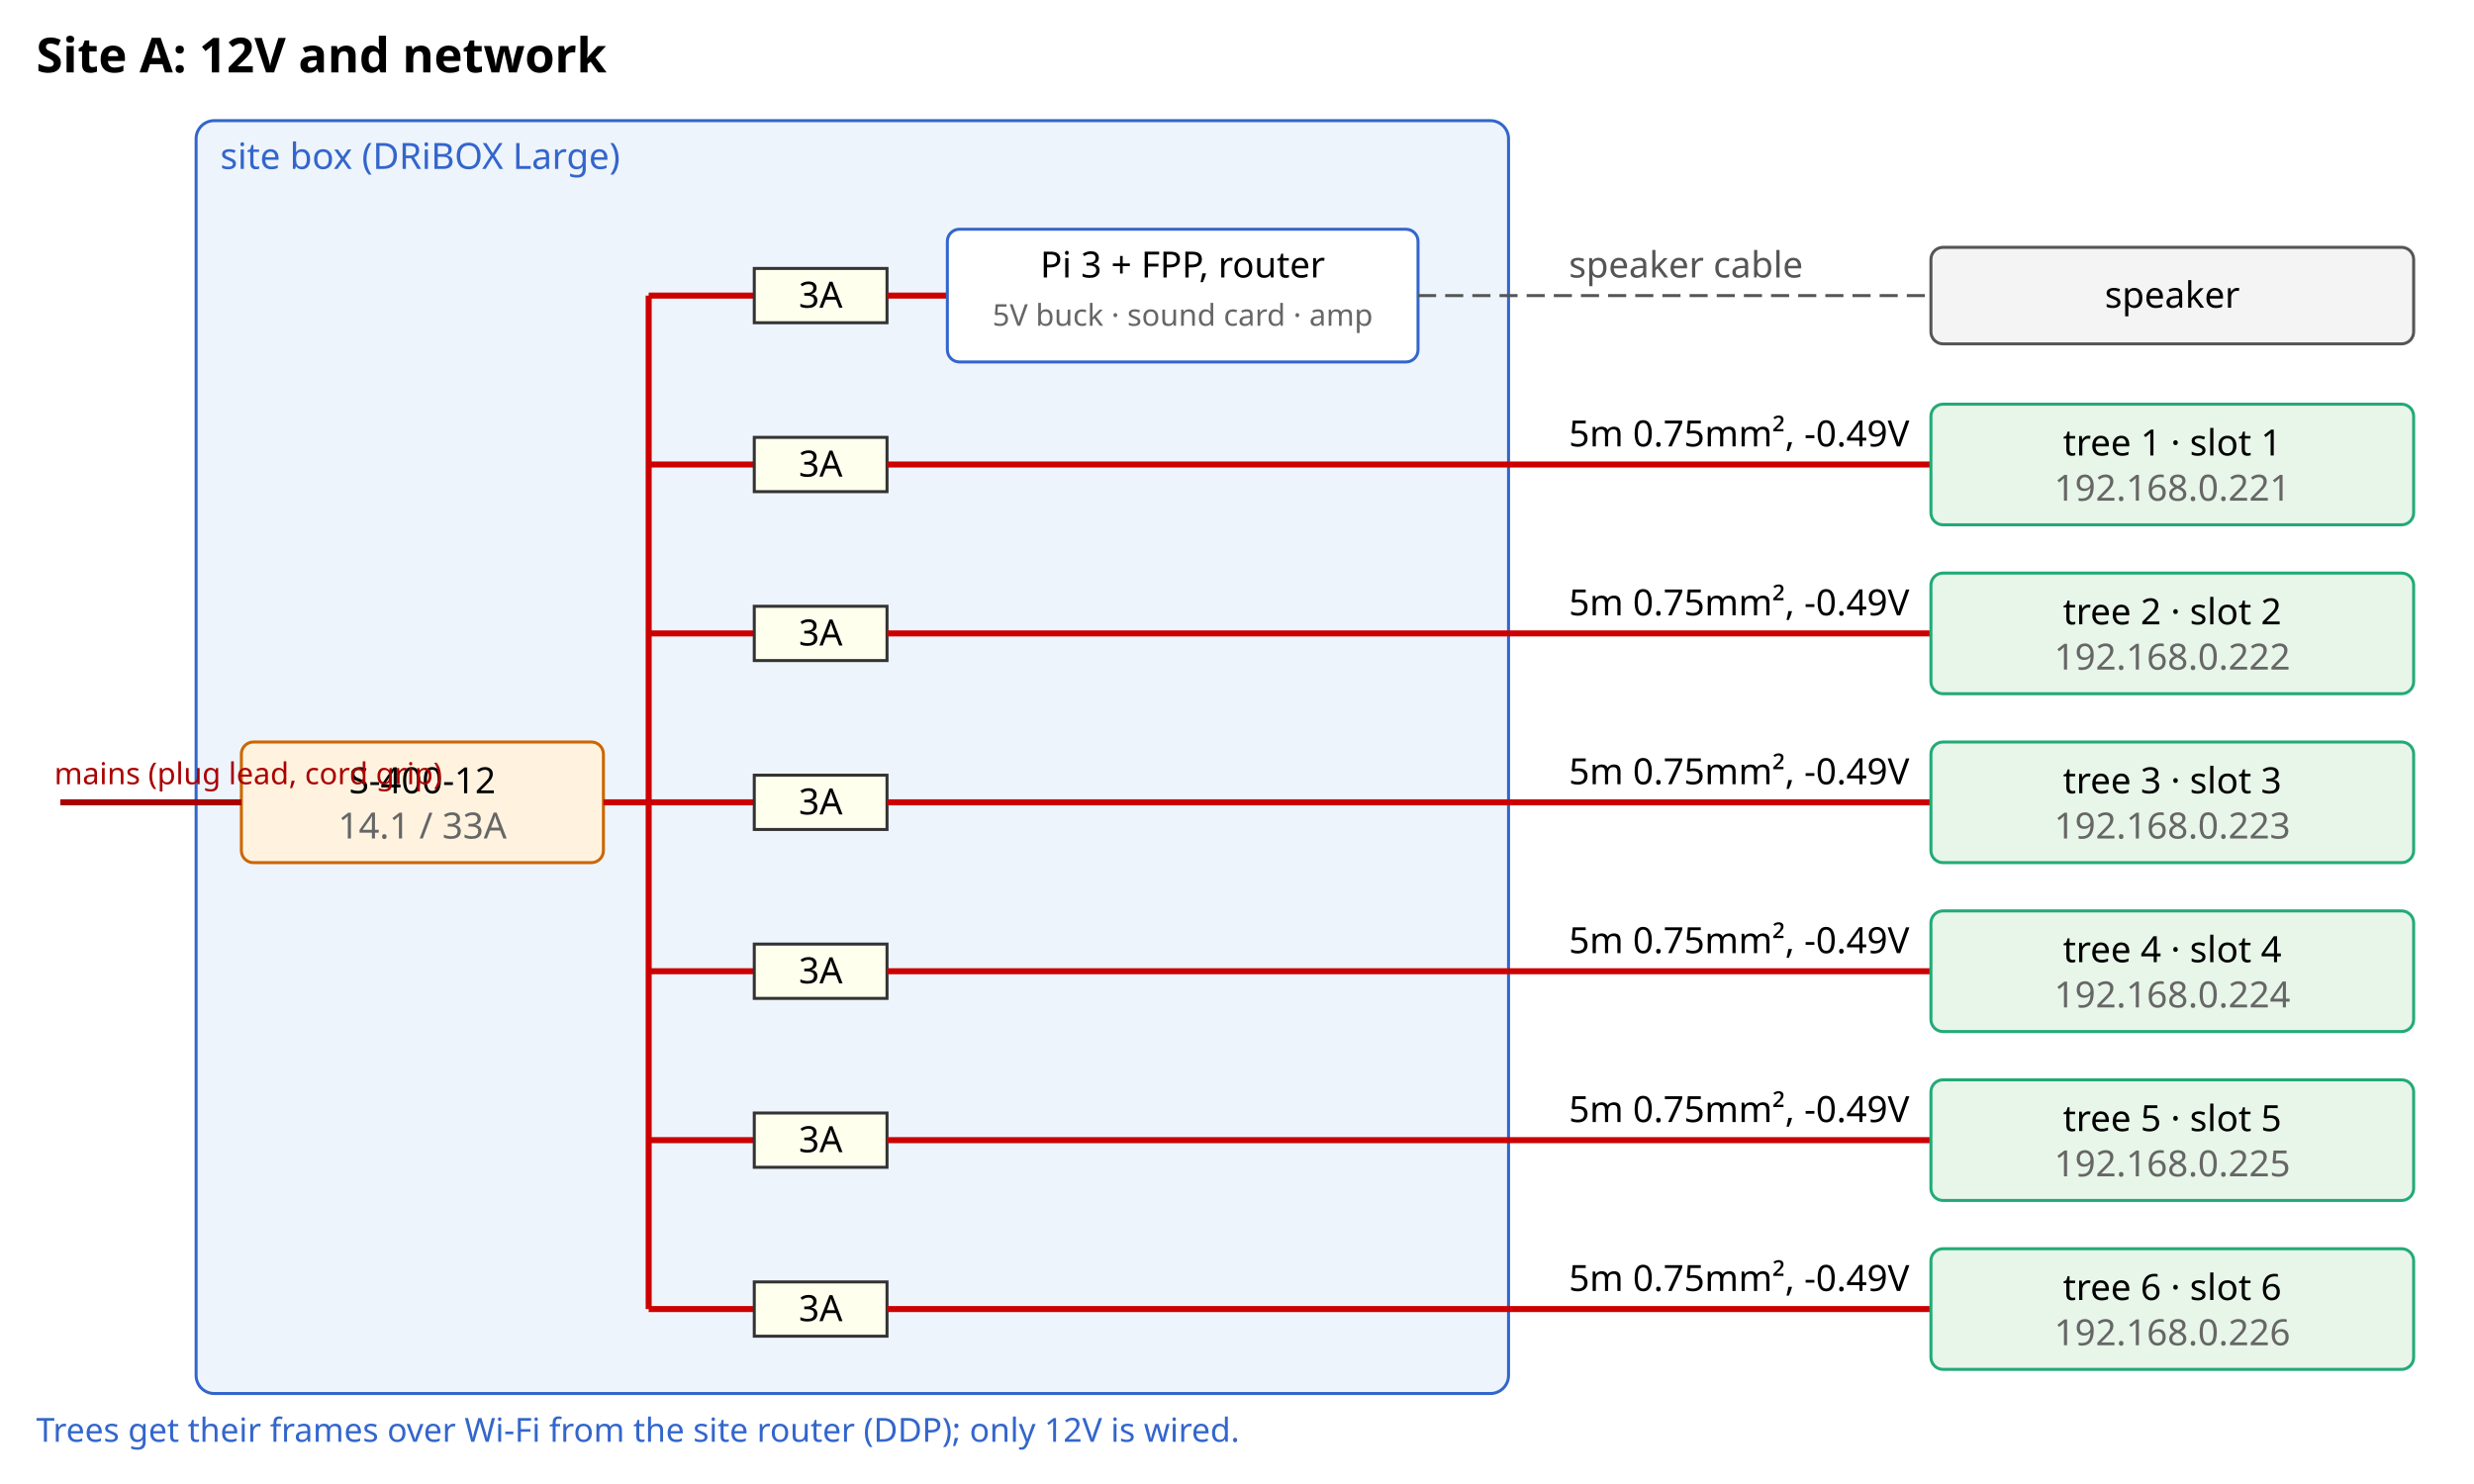
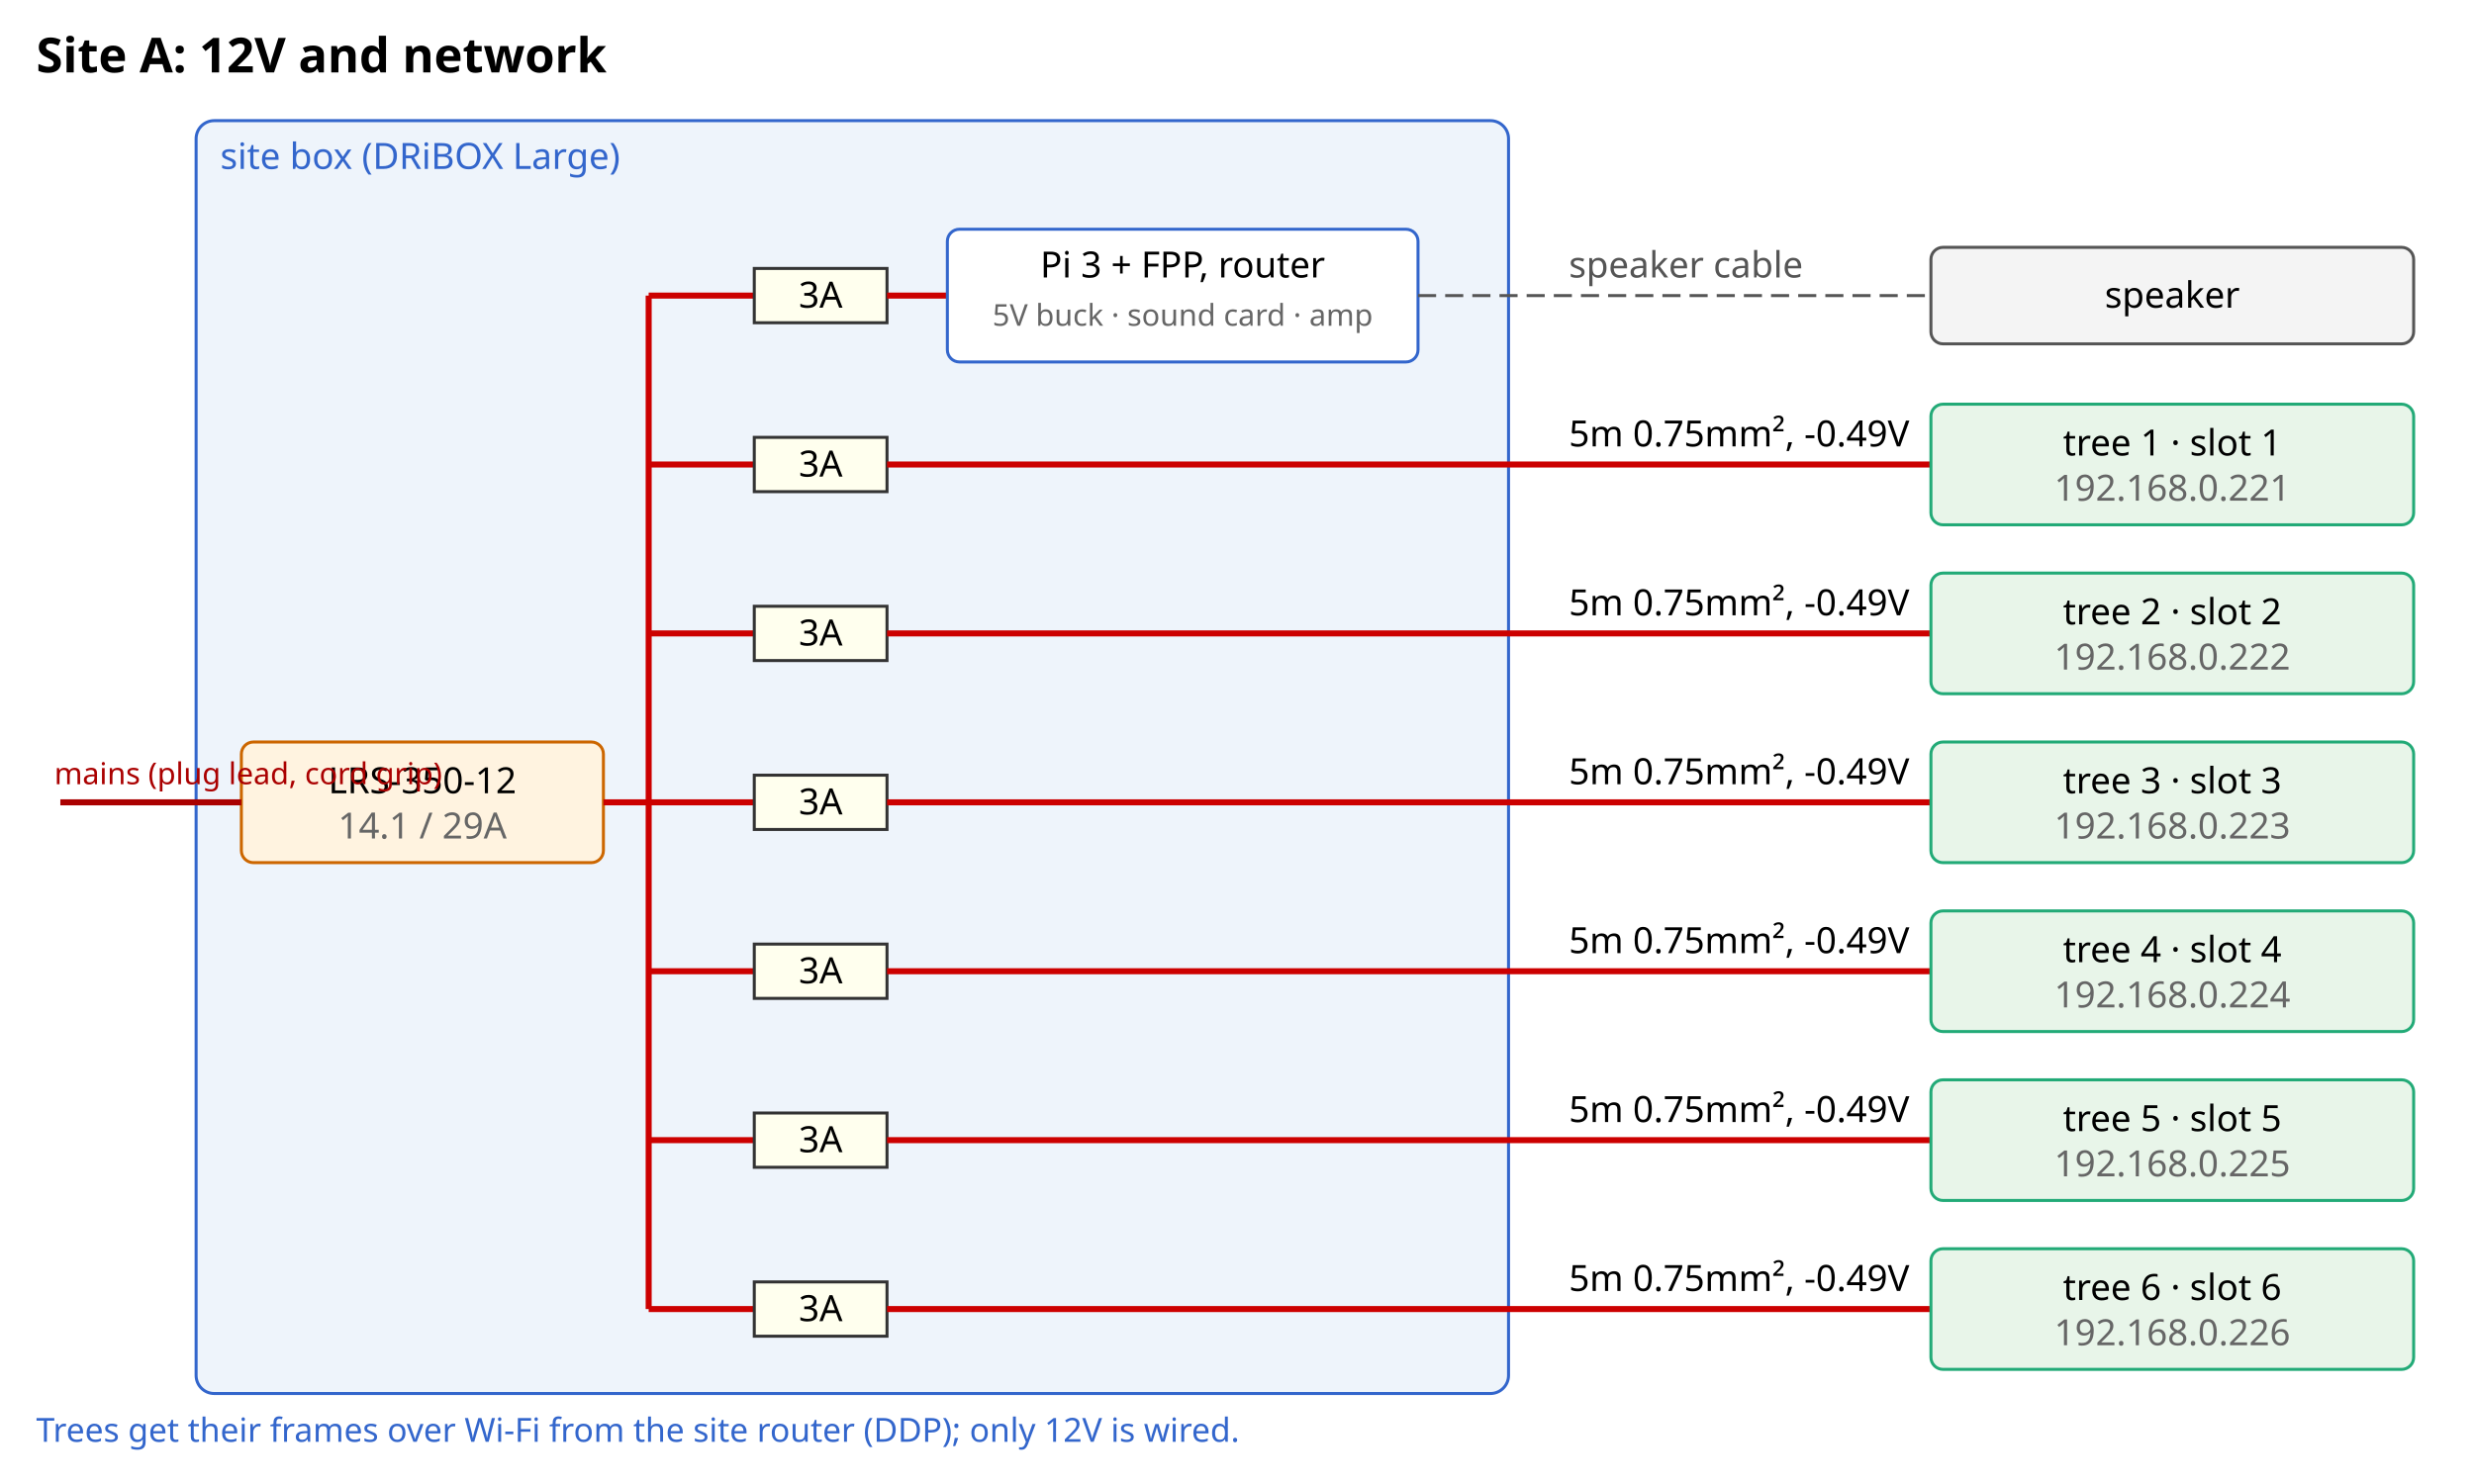
<svg xmlns="http://www.w3.org/2000/svg" width="820" height="492" viewBox="0 0 820 492" font-family="sans-serif" font-size="12">
  <rect width="820" height="492" fill="white" />
  <text x="12" y="24" font-size="16" font-weight="bold">Site A: 12V and network</text>
  <rect x="65" y="40" width="435" height="422" fill="#eef4fb" stroke="#36c" rx="6" />
  <text x="73" y="56" fill="#36c">site box (DRiBOX Large)</text>
  <rect x="80" y="246.0" width="120" height="40" fill="#fff3e0" stroke="#c60" rx="4" />
-   <text x="140" y="263.0" text-anchor="middle">S-400-12</text>
-   <text x="140" y="278.0" text-anchor="middle" fill="#666">14.1 / 33A</text>
+   <text x="140" y="263.0" text-anchor="middle">LRS-350-12</text>
+   <text x="140" y="278.0" text-anchor="middle" fill="#666">14.1 / 29A</text>
  <line x1="20" y1="266.0" x2="80" y2="266.0" stroke="#a00" stroke-width="2" />
  <text x="18" y="260.0" fill="#a00" font-size="10">mains (plug lead, cord grip)</text>
  <line x1="200" y1="266.0" x2="215" y2="266.0" stroke="#c00" stroke-width="2" />
  <line x1="215" y1="98.0" x2="215" y2="434.0" stroke="#c00" stroke-width="2" />
  <line x1="215" y1="98.0" x2="250" y2="98.0" stroke="#c00" stroke-width="2" />
  <line x1="215" y1="154.0" x2="250" y2="154.0" stroke="#c00" stroke-width="2" />
  <line x1="215" y1="210.0" x2="250" y2="210.0" stroke="#c00" stroke-width="2" />
  <line x1="215" y1="266.0" x2="250" y2="266.0" stroke="#c00" stroke-width="2" />
  <line x1="215" y1="322.0" x2="250" y2="322.0" stroke="#c00" stroke-width="2" />
  <line x1="215" y1="378.0" x2="250" y2="378.0" stroke="#c00" stroke-width="2" />
  <line x1="215" y1="434.0" x2="250" y2="434.0" stroke="#c00" stroke-width="2" />
  <rect x="250" y="145.0" width="44" height="18" fill="#ffe" stroke="#333" />
  <text x="272" y="158.0" text-anchor="middle">3A</text>
  <line x1="294" y1="154.0" x2="640" y2="154.0" stroke="#c00" stroke-width="2" />
  <text x="520" y="148.0">5m 0.75mm², -0.49V</text>
  <rect x="640" y="134.0" width="160" height="40" fill="#e8f5e9" stroke="#2a7" rx="4" />
  <text x="720" y="151.0" text-anchor="middle">tree 1 · slot 1</text>
  <text x="720" y="166.0" text-anchor="middle" fill="#666">192.168.0.221</text>
  <rect x="250" y="201.0" width="44" height="18" fill="#ffe" stroke="#333" />
  <text x="272" y="214.0" text-anchor="middle">3A</text>
  <line x1="294" y1="210.0" x2="640" y2="210.0" stroke="#c00" stroke-width="2" />
  <text x="520" y="204.0">5m 0.75mm², -0.49V</text>
  <rect x="640" y="190.0" width="160" height="40" fill="#e8f5e9" stroke="#2a7" rx="4" />
  <text x="720" y="207.0" text-anchor="middle">tree 2 · slot 2</text>
  <text x="720" y="222.0" text-anchor="middle" fill="#666">192.168.0.222</text>
  <rect x="250" y="257.0" width="44" height="18" fill="#ffe" stroke="#333" />
  <text x="272" y="270.0" text-anchor="middle">3A</text>
  <line x1="294" y1="266.0" x2="640" y2="266.0" stroke="#c00" stroke-width="2" />
  <text x="520" y="260.0">5m 0.75mm², -0.49V</text>
  <rect x="640" y="246.0" width="160" height="40" fill="#e8f5e9" stroke="#2a7" rx="4" />
  <text x="720" y="263.0" text-anchor="middle">tree 3 · slot 3</text>
  <text x="720" y="278.0" text-anchor="middle" fill="#666">192.168.0.223</text>
  <rect x="250" y="313.0" width="44" height="18" fill="#ffe" stroke="#333" />
  <text x="272" y="326.0" text-anchor="middle">3A</text>
  <line x1="294" y1="322.0" x2="640" y2="322.0" stroke="#c00" stroke-width="2" />
  <text x="520" y="316.0">5m 0.75mm², -0.49V</text>
  <rect x="640" y="302.0" width="160" height="40" fill="#e8f5e9" stroke="#2a7" rx="4" />
  <text x="720" y="319.0" text-anchor="middle">tree 4 · slot 4</text>
  <text x="720" y="334.0" text-anchor="middle" fill="#666">192.168.0.224</text>
  <rect x="250" y="369.0" width="44" height="18" fill="#ffe" stroke="#333" />
  <text x="272" y="382.0" text-anchor="middle">3A</text>
  <line x1="294" y1="378.0" x2="640" y2="378.0" stroke="#c00" stroke-width="2" />
  <text x="520" y="372.0">5m 0.75mm², -0.49V</text>
  <rect x="640" y="358.0" width="160" height="40" fill="#e8f5e9" stroke="#2a7" rx="4" />
  <text x="720" y="375.0" text-anchor="middle">tree 5 · slot 5</text>
  <text x="720" y="390.0" text-anchor="middle" fill="#666">192.168.0.225</text>
  <rect x="250" y="425.0" width="44" height="18" fill="#ffe" stroke="#333" />
  <text x="272" y="438.0" text-anchor="middle">3A</text>
  <line x1="294" y1="434.0" x2="640" y2="434.0" stroke="#c00" stroke-width="2" />
  <text x="520" y="428.0">5m 0.75mm², -0.49V</text>
  <rect x="640" y="414.0" width="160" height="40" fill="#e8f5e9" stroke="#2a7" rx="4" />
  <text x="720" y="431.0" text-anchor="middle">tree 6 · slot 6</text>
  <text x="720" y="446.0" text-anchor="middle" fill="#666">192.168.0.226</text>
  <rect x="250" y="89.0" width="44" height="18" fill="#ffe" stroke="#333" />
  <text x="272" y="102.0" text-anchor="middle">3A</text>
  <line x1="294" y1="98.0" x2="314" y2="98.0" stroke="#c00" stroke-width="2" />
  <rect x="314" y="76.0" width="156" height="44" fill="white" stroke="#36c" rx="4" />
  <text x="392" y="92.0" text-anchor="middle">Pi 3 + FPP, router</text>
  <text x="392" y="108.0" text-anchor="middle" fill="#666" font-size="10">5V buck · sound card · amp</text>
  <line x1="470" y1="98.0" x2="640" y2="98.0" stroke="#555" stroke-dasharray="6 3" />
  <text x="520" y="92.0" fill="#555">speaker cable</text>
  <rect x="640" y="82.0" width="160" height="32" fill="#f4f4f4" stroke="#555" rx="4" />
  <text x="720" y="102.0" text-anchor="middle">speaker</text>
  <text x="12" y="478" fill="#36c" font-size="11">Trees get their frames over Wi-Fi from the site router (DDP); only 12V is wired.</text>
</svg>
